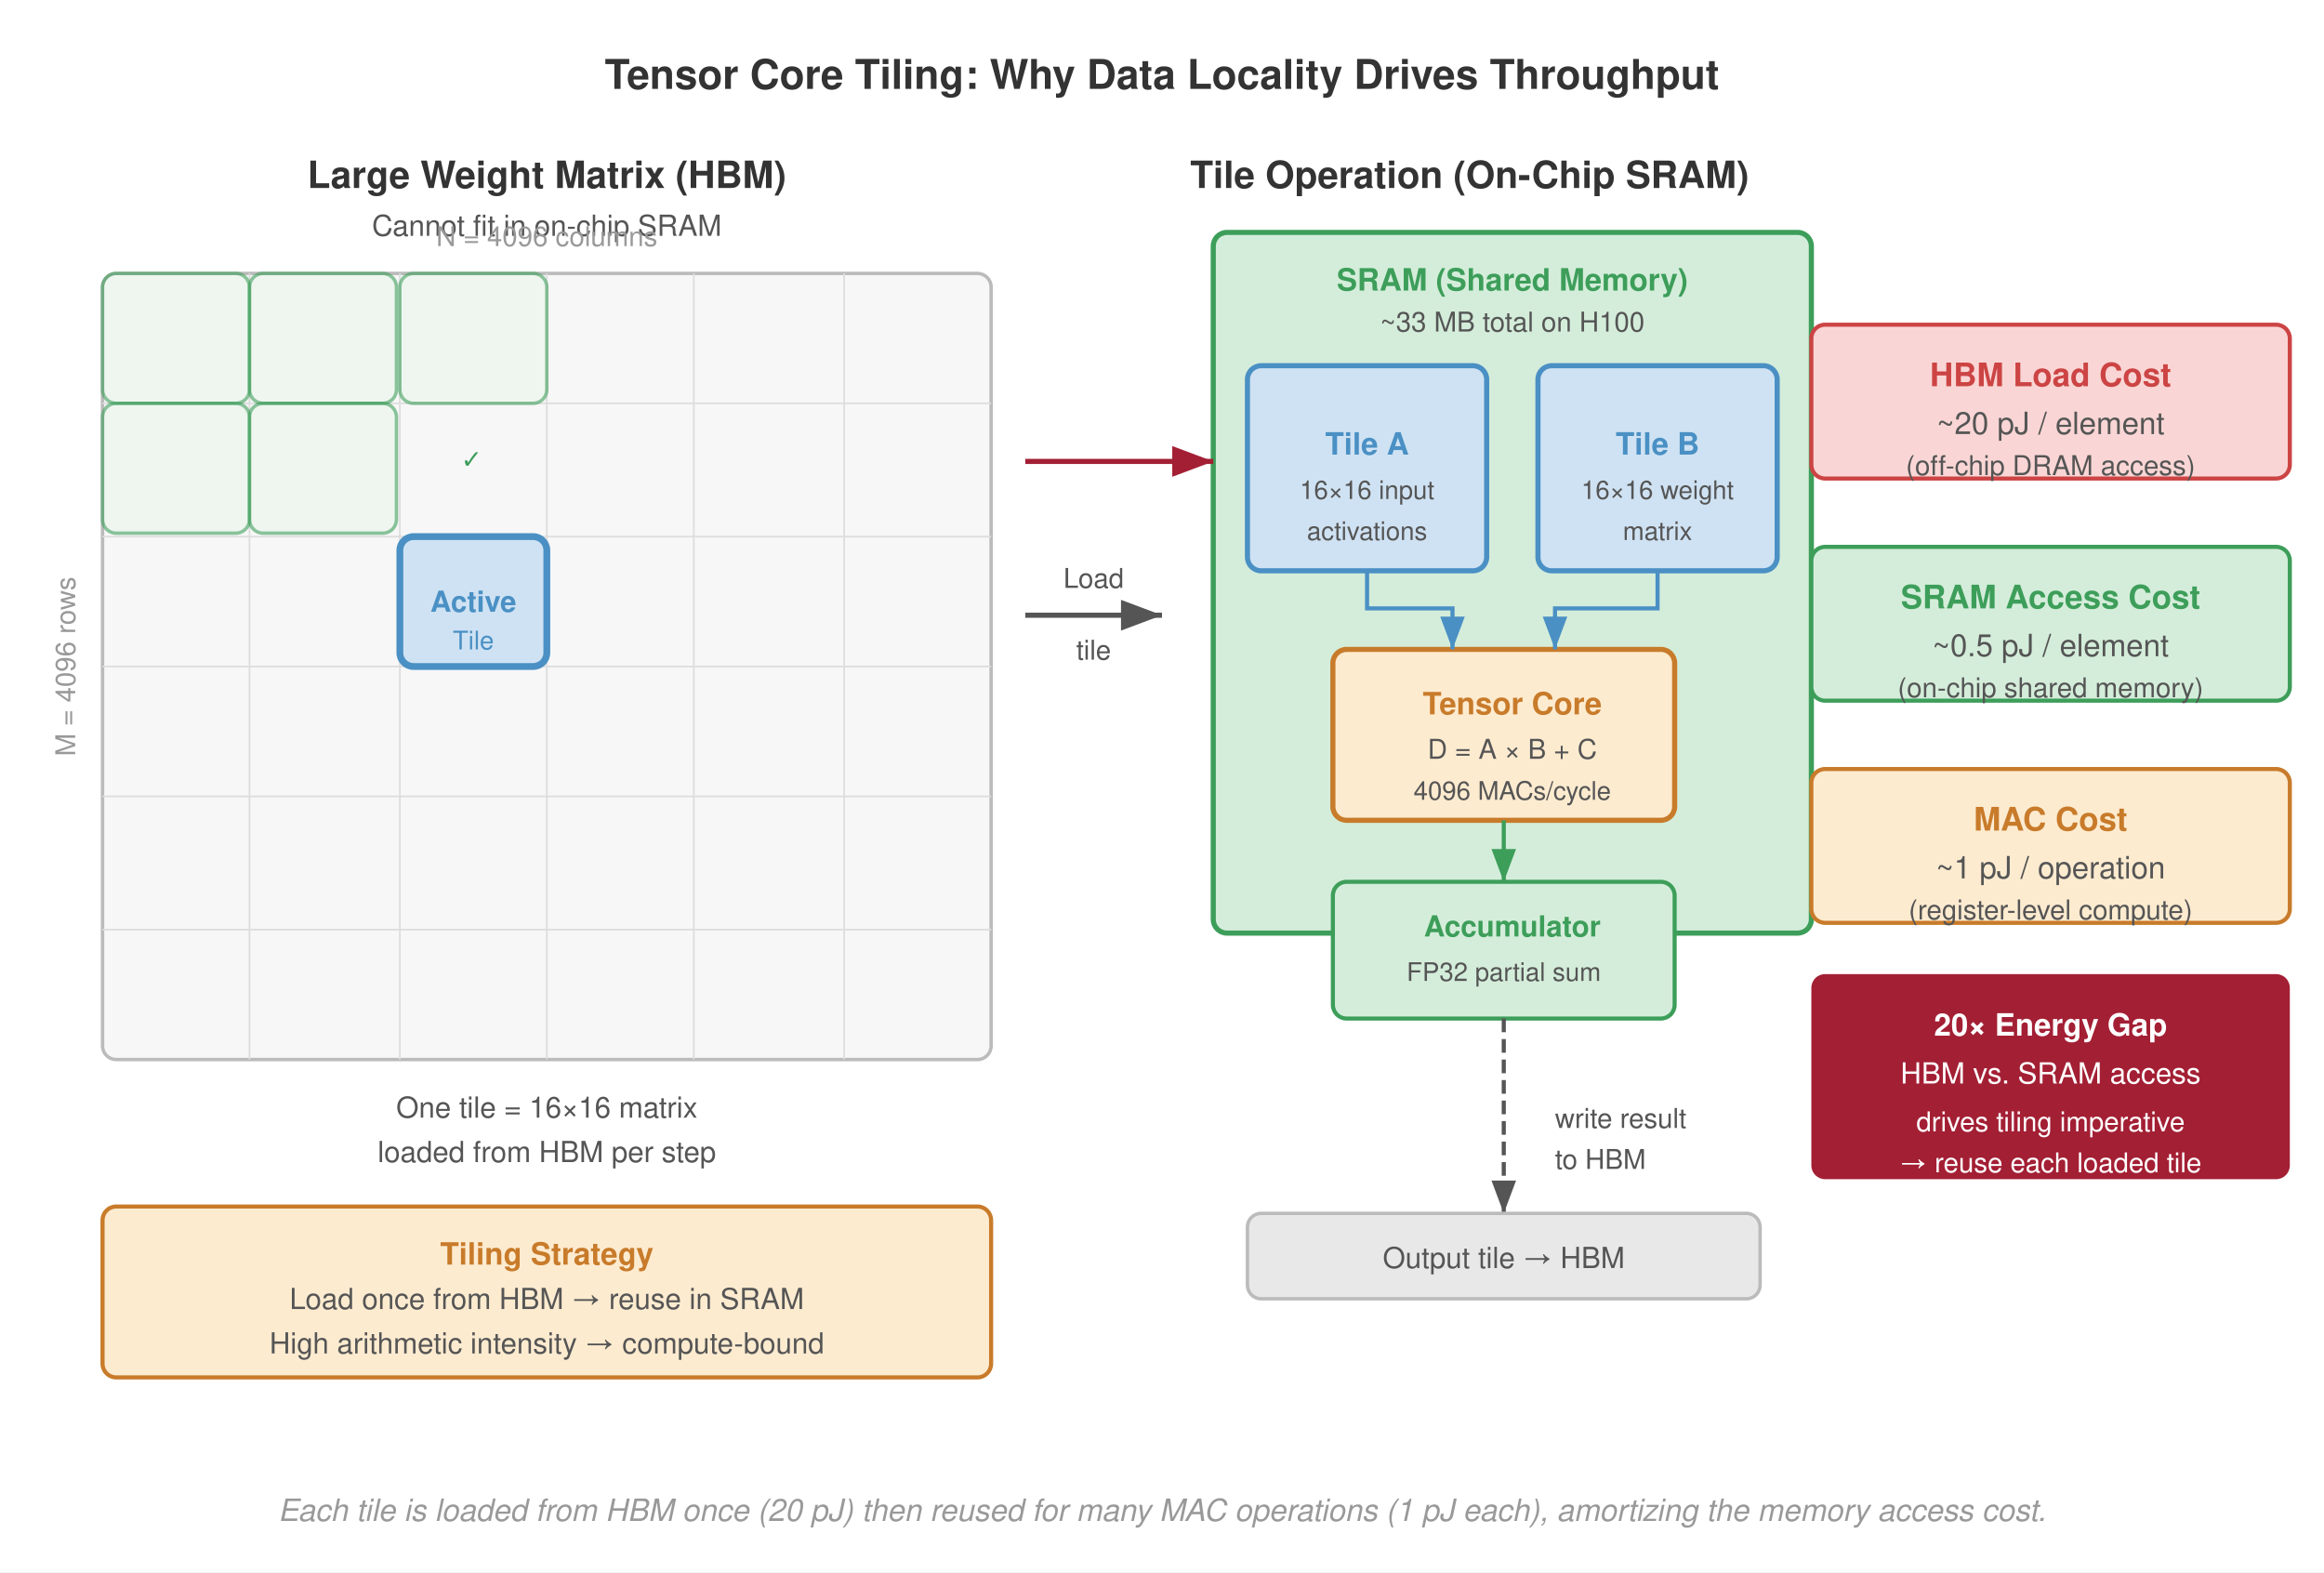
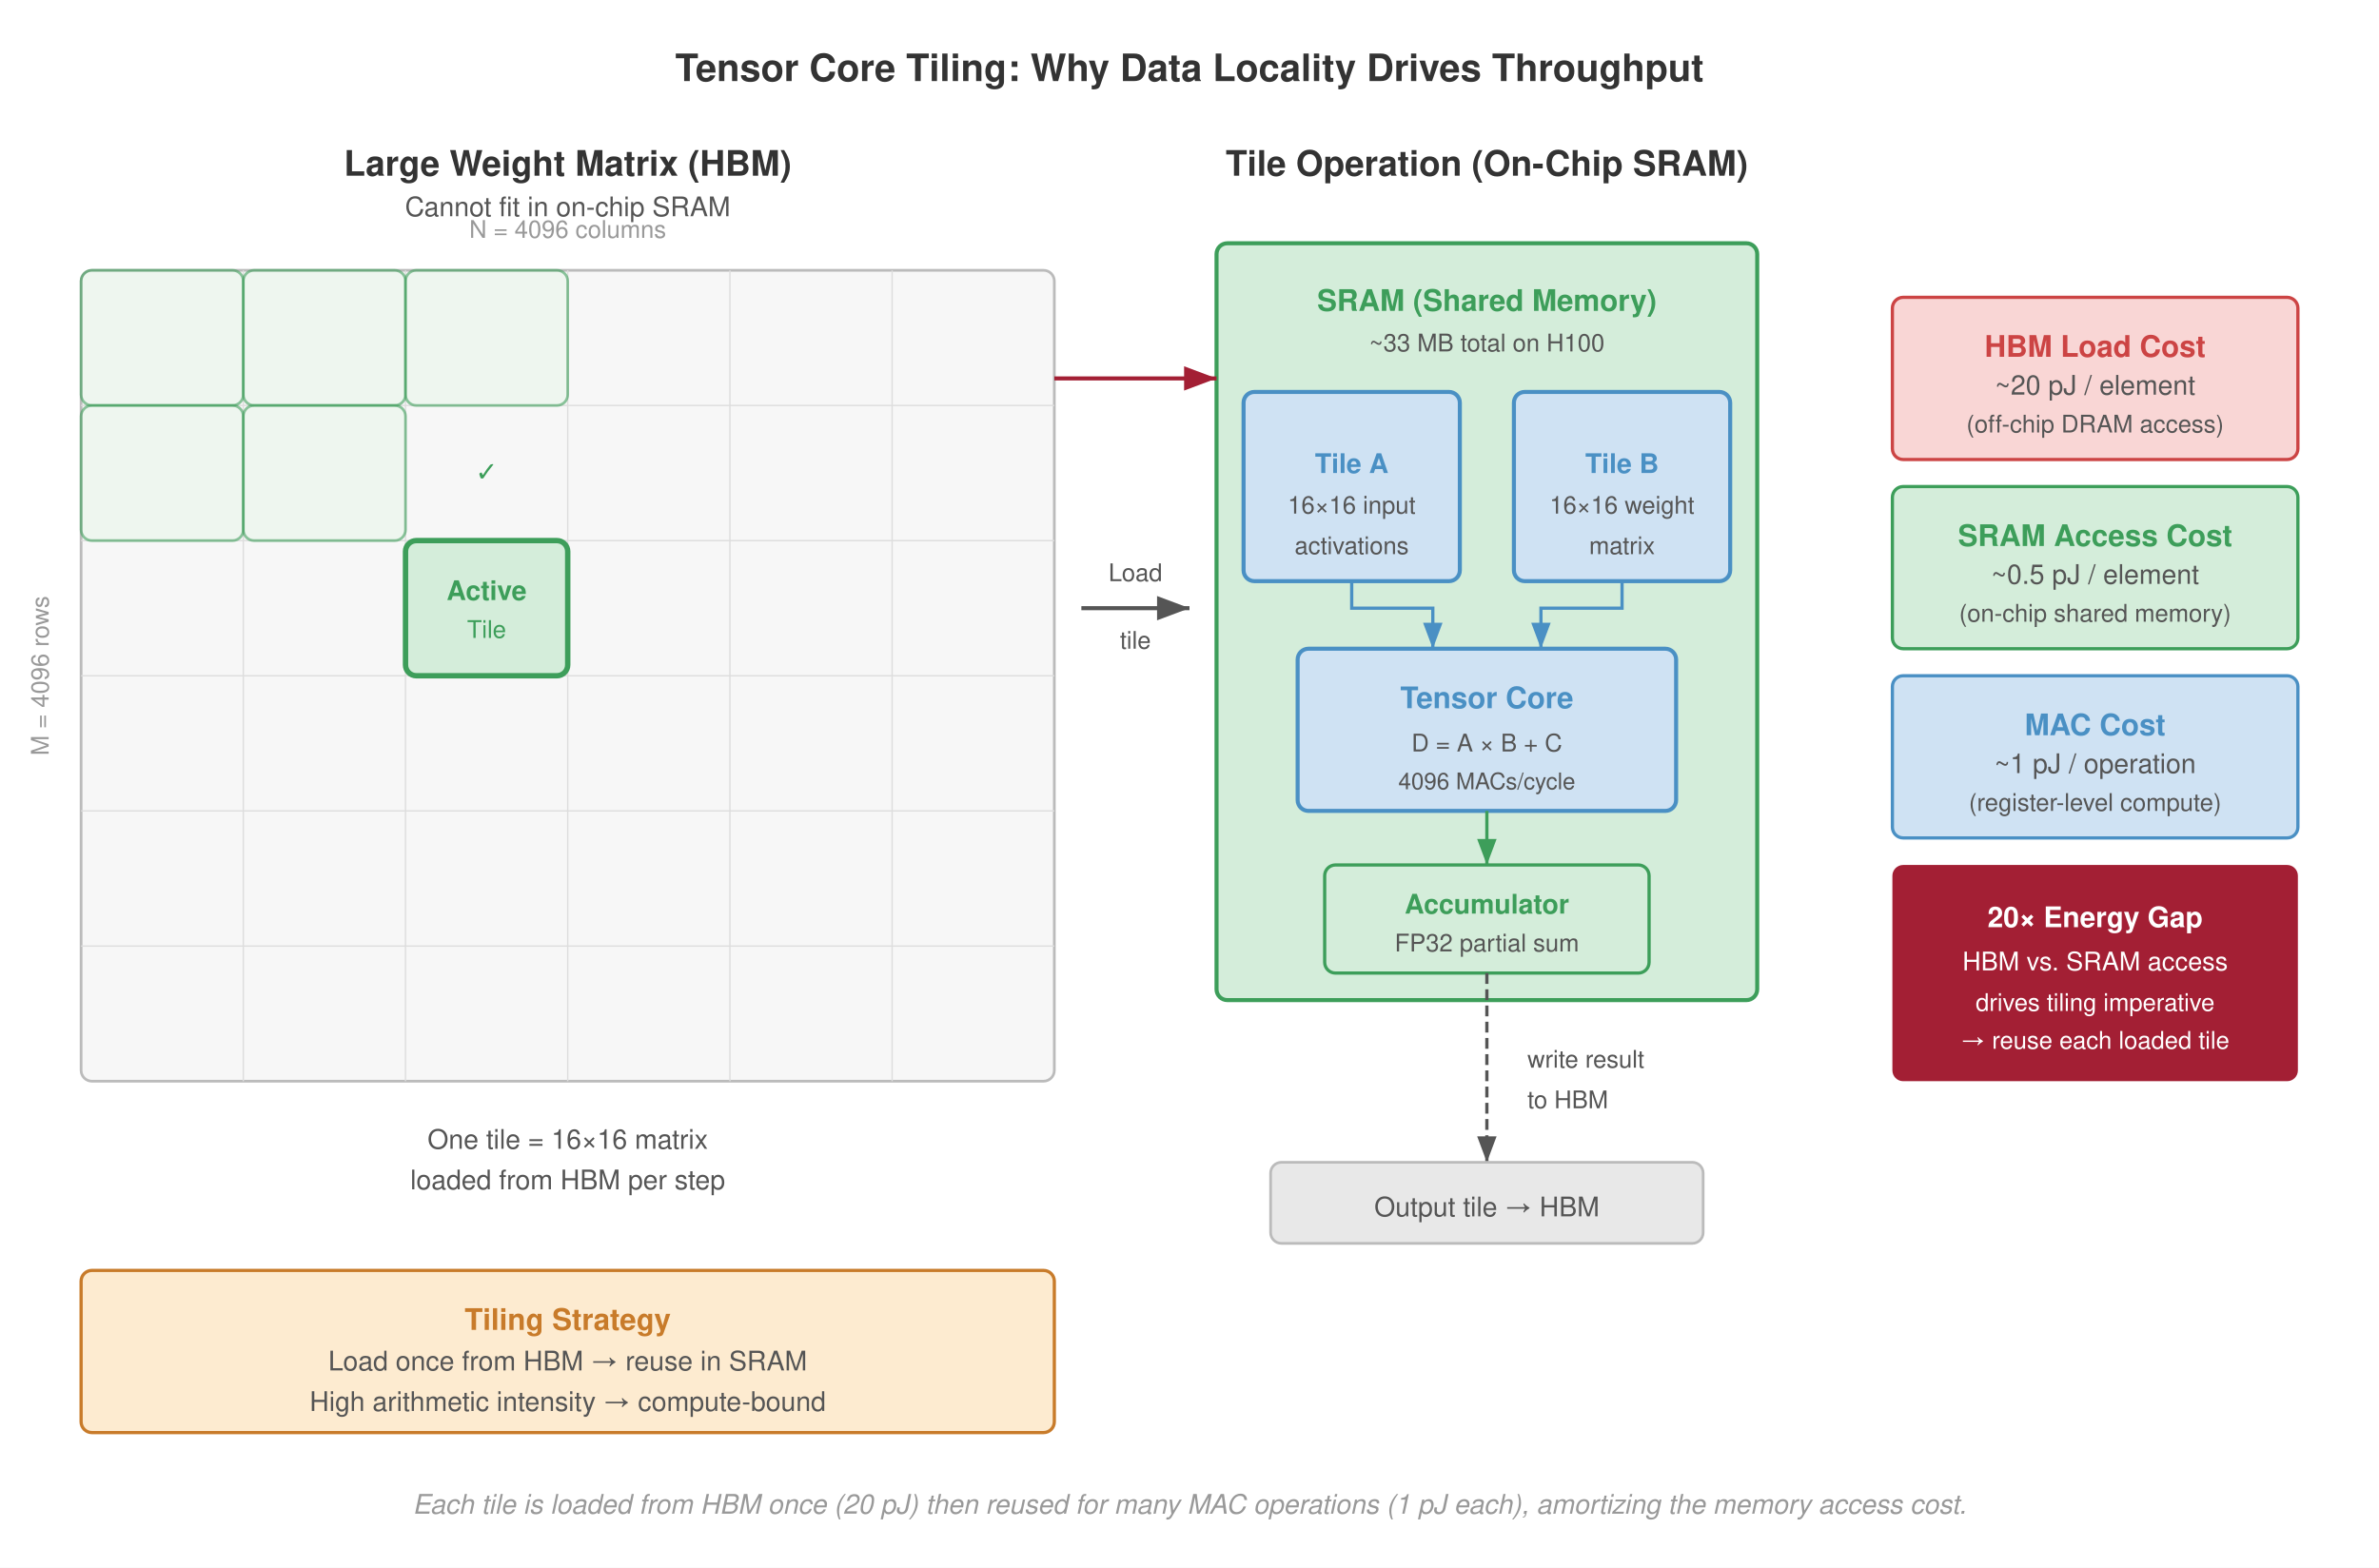
- <svg xmlns="http://www.w3.org/2000/svg" viewBox="0 0 680 460" font-family="Helvetica Neue, Helvetica, Arial, sans-serif">
-   <rect width="680" height="460" fill="#fff" />
+ <svg xmlns="http://www.w3.org/2000/svg" viewBox="0 0 880 580" font-family="Helvetica Neue, Helvetica, Arial, sans-serif">
+   <rect width="880" height="580" fill="#fff" />
  <defs>
    <marker id="arrow" markerWidth="8" markerHeight="6" refX="8" refY="3" orient="auto">
      <path d="M0,0 L8,3 L0,6 Z" fill="#555" />
    </marker>
    <marker id="arrow-red" markerWidth="8" markerHeight="6" refX="8" refY="3" orient="auto">
      <path d="M0,0 L8,3 L0,6 Z" fill="#a31f34" />
    </marker>
    <marker id="arrow-green" markerWidth="8" markerHeight="6" refX="8" refY="3" orient="auto">
      <path d="M0,0 L8,3 L0,6 Z" fill="#3d9e5a" />
    </marker>
    <marker id="arrow-orange" markerWidth="8" markerHeight="6" refX="8" refY="3" orient="auto">
      <path d="M0,0 L8,3 L0,6 Z" fill="#c87b2a" />
    </marker>
    <marker id="arrow-blue" markerWidth="8" markerHeight="6" refX="8" refY="3" orient="auto">
      <path d="M0,0 L8,3 L0,6 Z" fill="#4a90c4" />
    </marker>
  </defs>
-   <text x="340" y="26" text-anchor="middle" font-size="12" font-weight="700" fill="#333">Tensor Core Tiling: Why Data Locality Drives Throughput</text>
-   <text x="160" y="55" text-anchor="middle" font-size="11" font-weight="700" fill="#333">Large Weight Matrix (HBM)</text>
-   <text x="160" y="69" text-anchor="middle" font-size="8.5" fill="#555">Cannot fit in on-chip SRAM</text>
-   <g transform="translate(30,80)">
-     <rect x="0" y="0" width="260" height="230" fill="#f7f7f7" stroke="#bbb" stroke-width="1" rx="4" />
-     <line x1="0" y1="38" x2="260" y2="38" stroke="#ddd" stroke-width="0.5" />
-     <line x1="0" y1="77" x2="260" y2="77" stroke="#ddd" stroke-width="0.5" />
-     <line x1="0" y1="115" x2="260" y2="115" stroke="#ddd" stroke-width="0.5" />
-     <line x1="0" y1="153" x2="260" y2="153" stroke="#ddd" stroke-width="0.5" />
-     <line x1="0" y1="192" x2="260" y2="192" stroke="#ddd" stroke-width="0.5" />
-     <line x1="43" y1="0" x2="43" y2="230" stroke="#ddd" stroke-width="0.5" />
-     <line x1="87" y1="0" x2="87" y2="230" stroke="#ddd" stroke-width="0.5" />
-     <line x1="130" y1="0" x2="130" y2="230" stroke="#ddd" stroke-width="0.5" />
-     <line x1="173" y1="0" x2="173" y2="230" stroke="#ddd" stroke-width="0.5" />
-     <line x1="217" y1="0" x2="217" y2="230" stroke="#ddd" stroke-width="0.5" />
-     <rect x="87" y="77" width="43" height="38" fill="#cfe2f3" stroke="#4a90c4" stroke-width="2" rx="4" />
-     <text x="108.5" y="99" text-anchor="middle" font-size="8.5" font-weight="700" fill="#4a90c4">Active</text>
-     <text x="108.5" y="110" text-anchor="middle" font-size="7.5" fill="#4a90c4">Tile</text>
-     <rect x="0" y="0" width="43" height="38" fill="#e8f5e9" stroke="#3d9e5a" stroke-width="1" opacity="0.6" rx="4" />
-     <rect x="43" y="0" width="43" height="38" fill="#e8f5e9" stroke="#3d9e5a" stroke-width="1" opacity="0.6" rx="4" />
-     <rect x="87" y="0" width="43" height="38" fill="#e8f5e9" stroke="#3d9e5a" stroke-width="1" opacity="0.6" rx="4" />
-     <rect x="0" y="38" width="43" height="38" fill="#e8f5e9" stroke="#3d9e5a" stroke-width="1" opacity="0.6" rx="4" />
-     <rect x="43" y="38" width="43" height="38" fill="#e8f5e9" stroke="#3d9e5a" stroke-width="1" opacity="0.6" rx="4" />
-     <text x="108" y="57" text-anchor="middle" font-size="7.5" fill="#3d9e5a">✓</text>
-     <text x="130" y="-8" text-anchor="middle" font-size="8" fill="#999">N = 4096 columns</text>
-     <text x="-8" y="115" text-anchor="middle" font-size="8" fill="#999" transform="rotate(-90,-8,115)">M = 4096 rows</text>
+   <text x="440" y="30" text-anchor="middle" font-size="14" font-weight="700" fill="#333">Tensor Core Tiling: Why Data Locality Drives Throughput</text>
+   <text x="210" y="65" text-anchor="middle" font-size="13" font-weight="700" fill="#333">Large Weight Matrix (HBM)</text>
+   <text x="210" y="80" text-anchor="middle" font-size="10" fill="#555">Cannot fit in on-chip SRAM</text>
+   <g transform="translate(30,100)">
+     <rect x="0" y="0" width="360" height="300" fill="#f7f7f7" stroke="#bbb" stroke-width="1" rx="4" />
+     <line x1="0" y1="50" x2="360" y2="50" stroke="#ddd" stroke-width="0.5" />
+     <line x1="0" y1="100" x2="360" y2="100" stroke="#ddd" stroke-width="0.5" />
+     <line x1="0" y1="150" x2="360" y2="150" stroke="#ddd" stroke-width="0.5" />
+     <line x1="0" y1="200" x2="360" y2="200" stroke="#ddd" stroke-width="0.5" />
+     <line x1="0" y1="250" x2="360" y2="250" stroke="#ddd" stroke-width="0.5" />
+     <line x1="60" y1="0" x2="60" y2="300" stroke="#ddd" stroke-width="0.5" />
+     <line x1="120" y1="0" x2="120" y2="300" stroke="#ddd" stroke-width="0.5" />
+     <line x1="180" y1="0" x2="180" y2="300" stroke="#ddd" stroke-width="0.5" />
+     <line x1="240" y1="0" x2="240" y2="300" stroke="#ddd" stroke-width="0.5" />
+     <line x1="300" y1="0" x2="300" y2="300" stroke="#ddd" stroke-width="0.5" />
+     <rect x="120" y="100" width="60" height="50" fill="#d4edda" stroke="#3d9e5a" stroke-width="2" rx="4" />
+     <text x="150" y="122" text-anchor="middle" font-size="10" font-weight="700" fill="#3d9e5a">Active</text>
+     <text x="150" y="136" text-anchor="middle" font-size="9" fill="#3d9e5a">Tile</text>
+     <rect x="0" y="0" width="60" height="50" fill="#e8f5e9" stroke="#3d9e5a" stroke-width="1" opacity="0.6" rx="4" />
+     <rect x="60" y="0" width="60" height="50" fill="#e8f5e9" stroke="#3d9e5a" stroke-width="1" opacity="0.6" rx="4" />
+     <rect x="120" y="0" width="60" height="50" fill="#e8f5e9" stroke="#3d9e5a" stroke-width="1" opacity="0.6" rx="4" />
+     <rect x="0" y="50" width="60" height="50" fill="#e8f5e9" stroke="#3d9e5a" stroke-width="1" opacity="0.6" rx="4" />
+     <rect x="60" y="50" width="60" height="50" fill="#e8f5e9" stroke="#3d9e5a" stroke-width="1" opacity="0.6" rx="4" />
+     <text x="150" y="78" text-anchor="middle" font-size="10" fill="#3d9e5a">✓</text>
+     <text x="180" y="-12" text-anchor="middle" font-size="9" fill="#999">N = 4096 columns</text>
+     <text x="-12" y="150" text-anchor="middle" font-size="9" fill="#999" transform="rotate(-90,-12,150)">M = 4096 rows</text>
  </g>
-   <text x="160" y="327" text-anchor="middle" font-size="8.5" fill="#555">One tile = 16×16 matrix</text>
-   <text x="160" y="340" text-anchor="middle" font-size="8.5" fill="#555">loaded from HBM per step</text>
-   <line x1="300" y1="180" x2="340" y2="180" stroke="#555" stroke-width="1.5" marker-end="url(#arrow)" />
-   <text x="320" y="172" text-anchor="middle" font-size="8" fill="#555">Load</text>
-   <text x="320" y="193" text-anchor="middle" font-size="8" fill="#555">tile</text>
-   <text x="430" y="55" text-anchor="middle" font-size="11" font-weight="700" fill="#333">Tile Operation (On-Chip SRAM)</text>
-   <rect x="355" y="68" width="175" height="205" fill="#d4edda" stroke="#3d9e5a" stroke-width="1.5" rx="4" />
-   <text x="442.5" y="85" text-anchor="middle" font-size="9" font-weight="700" fill="#3d9e5a">SRAM (Shared Memory)</text>
-   <text x="442.5" y="97" text-anchor="middle" font-size="8" fill="#555">~33 MB total on H100</text>
-   <rect x="365" y="107" width="70" height="60" fill="#cfe2f3" stroke="#4a90c4" stroke-width="1.5" rx="4" />
-   <text x="400" y="133" text-anchor="middle" font-size="9" font-weight="700" fill="#4a90c4">Tile A</text>
-   <text x="400" y="146" text-anchor="middle" font-size="7.5" fill="#555">16×16 input</text>
-   <text x="400" y="158" text-anchor="middle" font-size="7.5" fill="#555">activations</text>
-   <rect x="450" y="107" width="70" height="60" fill="#cfe2f3" stroke="#4a90c4" stroke-width="1.5" rx="4" />
-   <text x="485" y="133" text-anchor="middle" font-size="9" font-weight="700" fill="#4a90c4">Tile B</text>
-   <text x="485" y="146" text-anchor="middle" font-size="7.5" fill="#555">16×16 weight</text>
-   <text x="485" y="158" text-anchor="middle" font-size="7.5" fill="#555">matrix</text>
-   <rect x="390" y="190" width="100" height="50" fill="#fdebd0" stroke="#c87b2a" stroke-width="1.5" rx="4" />
-   <text x="442.5" y="209" text-anchor="middle" font-size="9" font-weight="700" fill="#c87b2a">Tensor Core</text>
-   <text x="442.5" y="222" text-anchor="middle" font-size="8" fill="#555">D = A × B + C</text>
-   <text x="442.5" y="234" text-anchor="middle" font-size="7.5" fill="#555">4096 MACs/cycle</text>
-   <rect x="390" y="258" width="100" height="40" fill="#d4edda" stroke="#3d9e5a" stroke-width="1.2" rx="4" />
-   <text x="442.5" y="274" text-anchor="middle" font-size="8.5" font-weight="700" fill="#3d9e5a">Accumulator</text>
-   <text x="440" y="287" text-anchor="middle" font-size="7.5" fill="#555">FP32 partial sum</text>
-   <path d="M 400 167 V 178 H 425 V 190" fill="none" stroke="#4a90c4" stroke-width="1.2" marker-end="url(#arrow-blue)" />
-   <path d="M 485 167 V 178 H 455 V 190" fill="none" stroke="#4a90c4" stroke-width="1.2" marker-end="url(#arrow-blue)" />
-   <line x1="440" y1="240" x2="440" y2="258" stroke="#3d9e5a" stroke-width="1.2" marker-end="url(#arrow-green)" />
-   <line x1="300" y1="135" x2="355" y2="135" stroke="#a31f34" stroke-width="1.5" marker-end="url(#arrow-red)" />
-   <rect x="530" y="95" width="140" height="45" fill="#f9d6d5" stroke="#c44" stroke-width="1.2" rx="4" />
-   <text x="600" y="113" text-anchor="middle" font-size="9.5" font-weight="700" fill="#c44">HBM Load Cost</text>
-   <text x="600" y="127" text-anchor="middle" font-size="9" fill="#555">~20 pJ / element</text>
-   <text x="600" y="139" text-anchor="middle" font-size="8" fill="#555">(off-chip DRAM access)</text>
-   <rect x="530" y="160" width="140" height="45" fill="#d4edda" stroke="#3d9e5a" stroke-width="1.2" rx="4" />
-   <text x="600" y="178" text-anchor="middle" font-size="9.5" font-weight="700" fill="#3d9e5a">SRAM Access Cost</text>
-   <text x="600" y="192" text-anchor="middle" font-size="9" fill="#555">~0.5 pJ / element</text>
-   <text x="600" y="204" text-anchor="middle" font-size="8" fill="#555">(on-chip shared memory)</text>
-   <rect x="530" y="225" width="140" height="45" fill="#fdebd0" stroke="#c87b2a" stroke-width="1.2" rx="4" />
-   <text x="600" y="243" text-anchor="middle" font-size="9.5" font-weight="700" fill="#c87b2a">MAC Cost</text>
-   <text x="600" y="257" text-anchor="middle" font-size="9" fill="#555">~1 pJ / operation</text>
-   <text x="600" y="269" text-anchor="middle" font-size="8" fill="#555">(register-level compute)</text>
-   <rect x="530" y="285" width="140" height="60" fill="#a31f34" stroke="#a31f34" stroke-width="0" rx="4" />
-   <text x="600" y="303" text-anchor="middle" font-size="9" font-weight="700" fill="#fff">20× Energy Gap</text>
-   <text x="600" y="317" text-anchor="middle" font-size="8.5" fill="#fff">HBM vs. SRAM access</text>
-   <text x="600" y="331" text-anchor="middle" font-size="8" fill="#fff">drives tiling imperative</text>
-   <text x="600" y="343" text-anchor="middle" font-size="8" fill="#fff">→ reuse each loaded tile</text>
-   <line x1="440" y1="298" x2="440" y2="355" stroke="#555" stroke-width="1.2" stroke-dasharray="4,2" marker-end="url(#arrow)" />
-   <text x="455" y="330" font-size="8" fill="#555">write result</text>
-   <text x="455" y="342" font-size="8" fill="#555">to HBM</text>
-   <rect x="365" y="355" width="150" height="25" fill="#e8e8e8" stroke="#bbb" stroke-width="1" rx="4" />
-   <text x="440" y="371" text-anchor="middle" font-size="8.5" fill="#555">Output tile → HBM</text>
-   <rect x="30" y="353" width="260" height="50" fill="#fdebd0" stroke="#c87b2a" stroke-width="1.2" rx="4" />
-   <text x="160" y="370" text-anchor="middle" font-size="9" font-weight="700" fill="#c87b2a">Tiling Strategy</text>
-   <text x="160" y="383" text-anchor="middle" font-size="8.5" fill="#555">Load once from HBM → reuse in SRAM</text>
-   <text x="160" y="396" text-anchor="middle" font-size="8.5" fill="#555">High arithmetic intensity → compute-bound</text>
-   <text x="340" y="445" text-anchor="middle" font-size="9" fill="#999" font-style="italic">Each tile is loaded from HBM once (20 pJ) then reused for many MAC operations (1 pJ each), amortizing the memory access cost.</text>
+   <text x="210" y="425" text-anchor="middle" font-size="10" fill="#555">One tile = 16×16 matrix</text>
+   <text x="210" y="440" text-anchor="middle" font-size="10" fill="#555">loaded from HBM per step</text>
+   <line x1="400" y1="225" x2="440" y2="225" stroke="#555" stroke-width="1.5" marker-end="url(#arrow)" />
+   <text x="420" y="215" text-anchor="middle" font-size="9" fill="#555">Load</text>
+   <text x="420" y="240" text-anchor="middle" font-size="9" fill="#555">tile</text>
+   <text x="550" y="65" text-anchor="middle" font-size="13" font-weight="700" fill="#333">Tile Operation (On-Chip SRAM)</text>
+   <rect x="450" y="90" width="200" height="280" fill="#d4edda" stroke="#3d9e5a" stroke-width="1.5" rx="4" />
+   <text x="550" y="115" text-anchor="middle" font-size="11" font-weight="700" fill="#3d9e5a">SRAM (Shared Memory)</text>
+   <text x="550" y="130" text-anchor="middle" font-size="9" fill="#555">~33 MB total on H100</text>
+   <rect x="460" y="145" width="80" height="70" fill="#cfe2f3" stroke="#4a90c4" stroke-width="1.5" rx="4" />
+   <text x="500" y="175" text-anchor="middle" font-size="10" font-weight="700" fill="#4a90c4">Tile A</text>
+   <text x="500" y="190" text-anchor="middle" font-size="9" fill="#555">16×16 input</text>
+   <text x="500" y="205" text-anchor="middle" font-size="9" fill="#555">activations</text>
+   <rect x="560" y="145" width="80" height="70" fill="#cfe2f3" stroke="#4a90c4" stroke-width="1.5" rx="4" />
+   <text x="600" y="175" text-anchor="middle" font-size="10" font-weight="700" fill="#4a90c4">Tile B</text>
+   <text x="600" y="190" text-anchor="middle" font-size="9" fill="#555">16×16 weight</text>
+   <text x="600" y="205" text-anchor="middle" font-size="9" fill="#555">matrix</text>
+   <rect x="480" y="240" width="140" height="60" fill="#cfe2f3" stroke="#4a90c4" stroke-width="1.5" rx="4" />
+   <text x="550" y="262" text-anchor="middle" font-size="11" font-weight="700" fill="#4a90c4">Tensor Core</text>
+   <text x="550" y="278" text-anchor="middle" font-size="9" fill="#555">D = A × B + C</text>
+   <text x="550" y="292" text-anchor="middle" font-size="8.5" fill="#555">4096 MACs/cycle</text>
+   <rect x="490" y="320" width="120" height="40" fill="#d4edda" stroke="#3d9e5a" stroke-width="1.2" rx="4" />
+   <text x="550" y="338" text-anchor="middle" font-size="10" font-weight="700" fill="#3d9e5a">Accumulator</text>
+   <text x="550" y="352" text-anchor="middle" font-size="9" fill="#555">FP32 partial sum</text>
+   <path d="M 500 215 V 225 H 530 V 240" fill="none" stroke="#4a90c4" stroke-width="1.2" marker-end="url(#arrow-blue)" />
+   <path d="M 600 215 V 225 H 570 V 240" fill="none" stroke="#4a90c4" stroke-width="1.2" marker-end="url(#arrow-blue)" />
+   <line x1="550" y1="300" x2="550" y2="320" stroke="#3d9e5a" stroke-width="1.2" marker-end="url(#arrow-green)" />
+   <line x1="390" y1="140" x2="450" y2="140" stroke="#a31f34" stroke-width="1.5" marker-end="url(#arrow-red)" />
+   <rect x="700" y="110" width="150" height="60" fill="#f9d6d5" stroke="#c44" stroke-width="1.2" rx="4" />
+   <text x="775" y="132" text-anchor="middle" font-size="11" font-weight="700" fill="#c44">HBM Load Cost</text>
+   <text x="775" y="146" text-anchor="middle" font-size="10" fill="#555">~20 pJ / element</text>
+   <text x="775" y="160" text-anchor="middle" font-size="9" fill="#555">(off-chip DRAM access)</text>
+   <rect x="700" y="180" width="150" height="60" fill="#d4edda" stroke="#3d9e5a" stroke-width="1.2" rx="4" />
+   <text x="775" y="202" text-anchor="middle" font-size="11" font-weight="700" fill="#3d9e5a">SRAM Access Cost</text>
+   <text x="775" y="216" text-anchor="middle" font-size="10" fill="#555">~0.5 pJ / element</text>
+   <text x="775" y="230" text-anchor="middle" font-size="9" fill="#555">(on-chip shared memory)</text>
+   <rect x="700" y="250" width="150" height="60" fill="#cfe2f3" stroke="#4a90c4" stroke-width="1.2" rx="4" />
+   <text x="775" y="272" text-anchor="middle" font-size="11" font-weight="700" fill="#4a90c4">MAC Cost</text>
+   <text x="775" y="286" text-anchor="middle" font-size="10" fill="#555">~1 pJ / operation</text>
+   <text x="775" y="300" text-anchor="middle" font-size="9" fill="#555">(register-level compute)</text>
+   <rect x="700" y="320" width="150" height="80" fill="#a31f34" stroke="#a31f34" stroke-width="0" rx="4" />
+   <text x="775" y="343" text-anchor="middle" font-size="10.5" font-weight="700" fill="#fff">20× Energy Gap</text>
+   <text x="775" y="359" text-anchor="middle" font-size="9.5" fill="#fff">HBM vs. SRAM access</text>
+   <text x="775" y="374" text-anchor="middle" font-size="9" fill="#fff">drives tiling imperative</text>
+   <text x="775" y="388" text-anchor="middle" font-size="9" fill="#fff">→ reuse each loaded tile</text>
+   <line x1="550" y1="360" x2="550" y2="430" stroke="#555" stroke-width="1.2" stroke-dasharray="4,2" marker-end="url(#arrow)" />
+   <text x="565" y="395" font-size="9" fill="#555">write result</text>
+   <text x="565" y="410" font-size="9" fill="#555">to HBM</text>
+   <rect x="470" y="430" width="160" height="30" fill="#e8e8e8" stroke="#bbb" stroke-width="1" rx="4" />
+   <text x="550" y="450" text-anchor="middle" font-size="10" fill="#555">Output tile → HBM</text>
+   <rect x="30" y="470" width="360" height="60" fill="#fdebd0" stroke="#c87b2a" stroke-width="1.2" rx="4" />
+   <text x="210" y="492" text-anchor="middle" font-size="11" font-weight="700" fill="#c87b2a">Tiling Strategy</text>
+   <text x="210" y="507" text-anchor="middle" font-size="10" fill="#555">Load once from HBM → reuse in SRAM</text>
+   <text x="210" y="522" text-anchor="middle" font-size="10" fill="#555">High arithmetic intensity → compute-bound</text>
+   <text x="440" y="560" text-anchor="middle" font-size="10" fill="#999" font-style="italic">Each tile is loaded from HBM once (20 pJ) then reused for many MAC operations (1 pJ each), amortizing the memory access cost.</text>
</svg>
